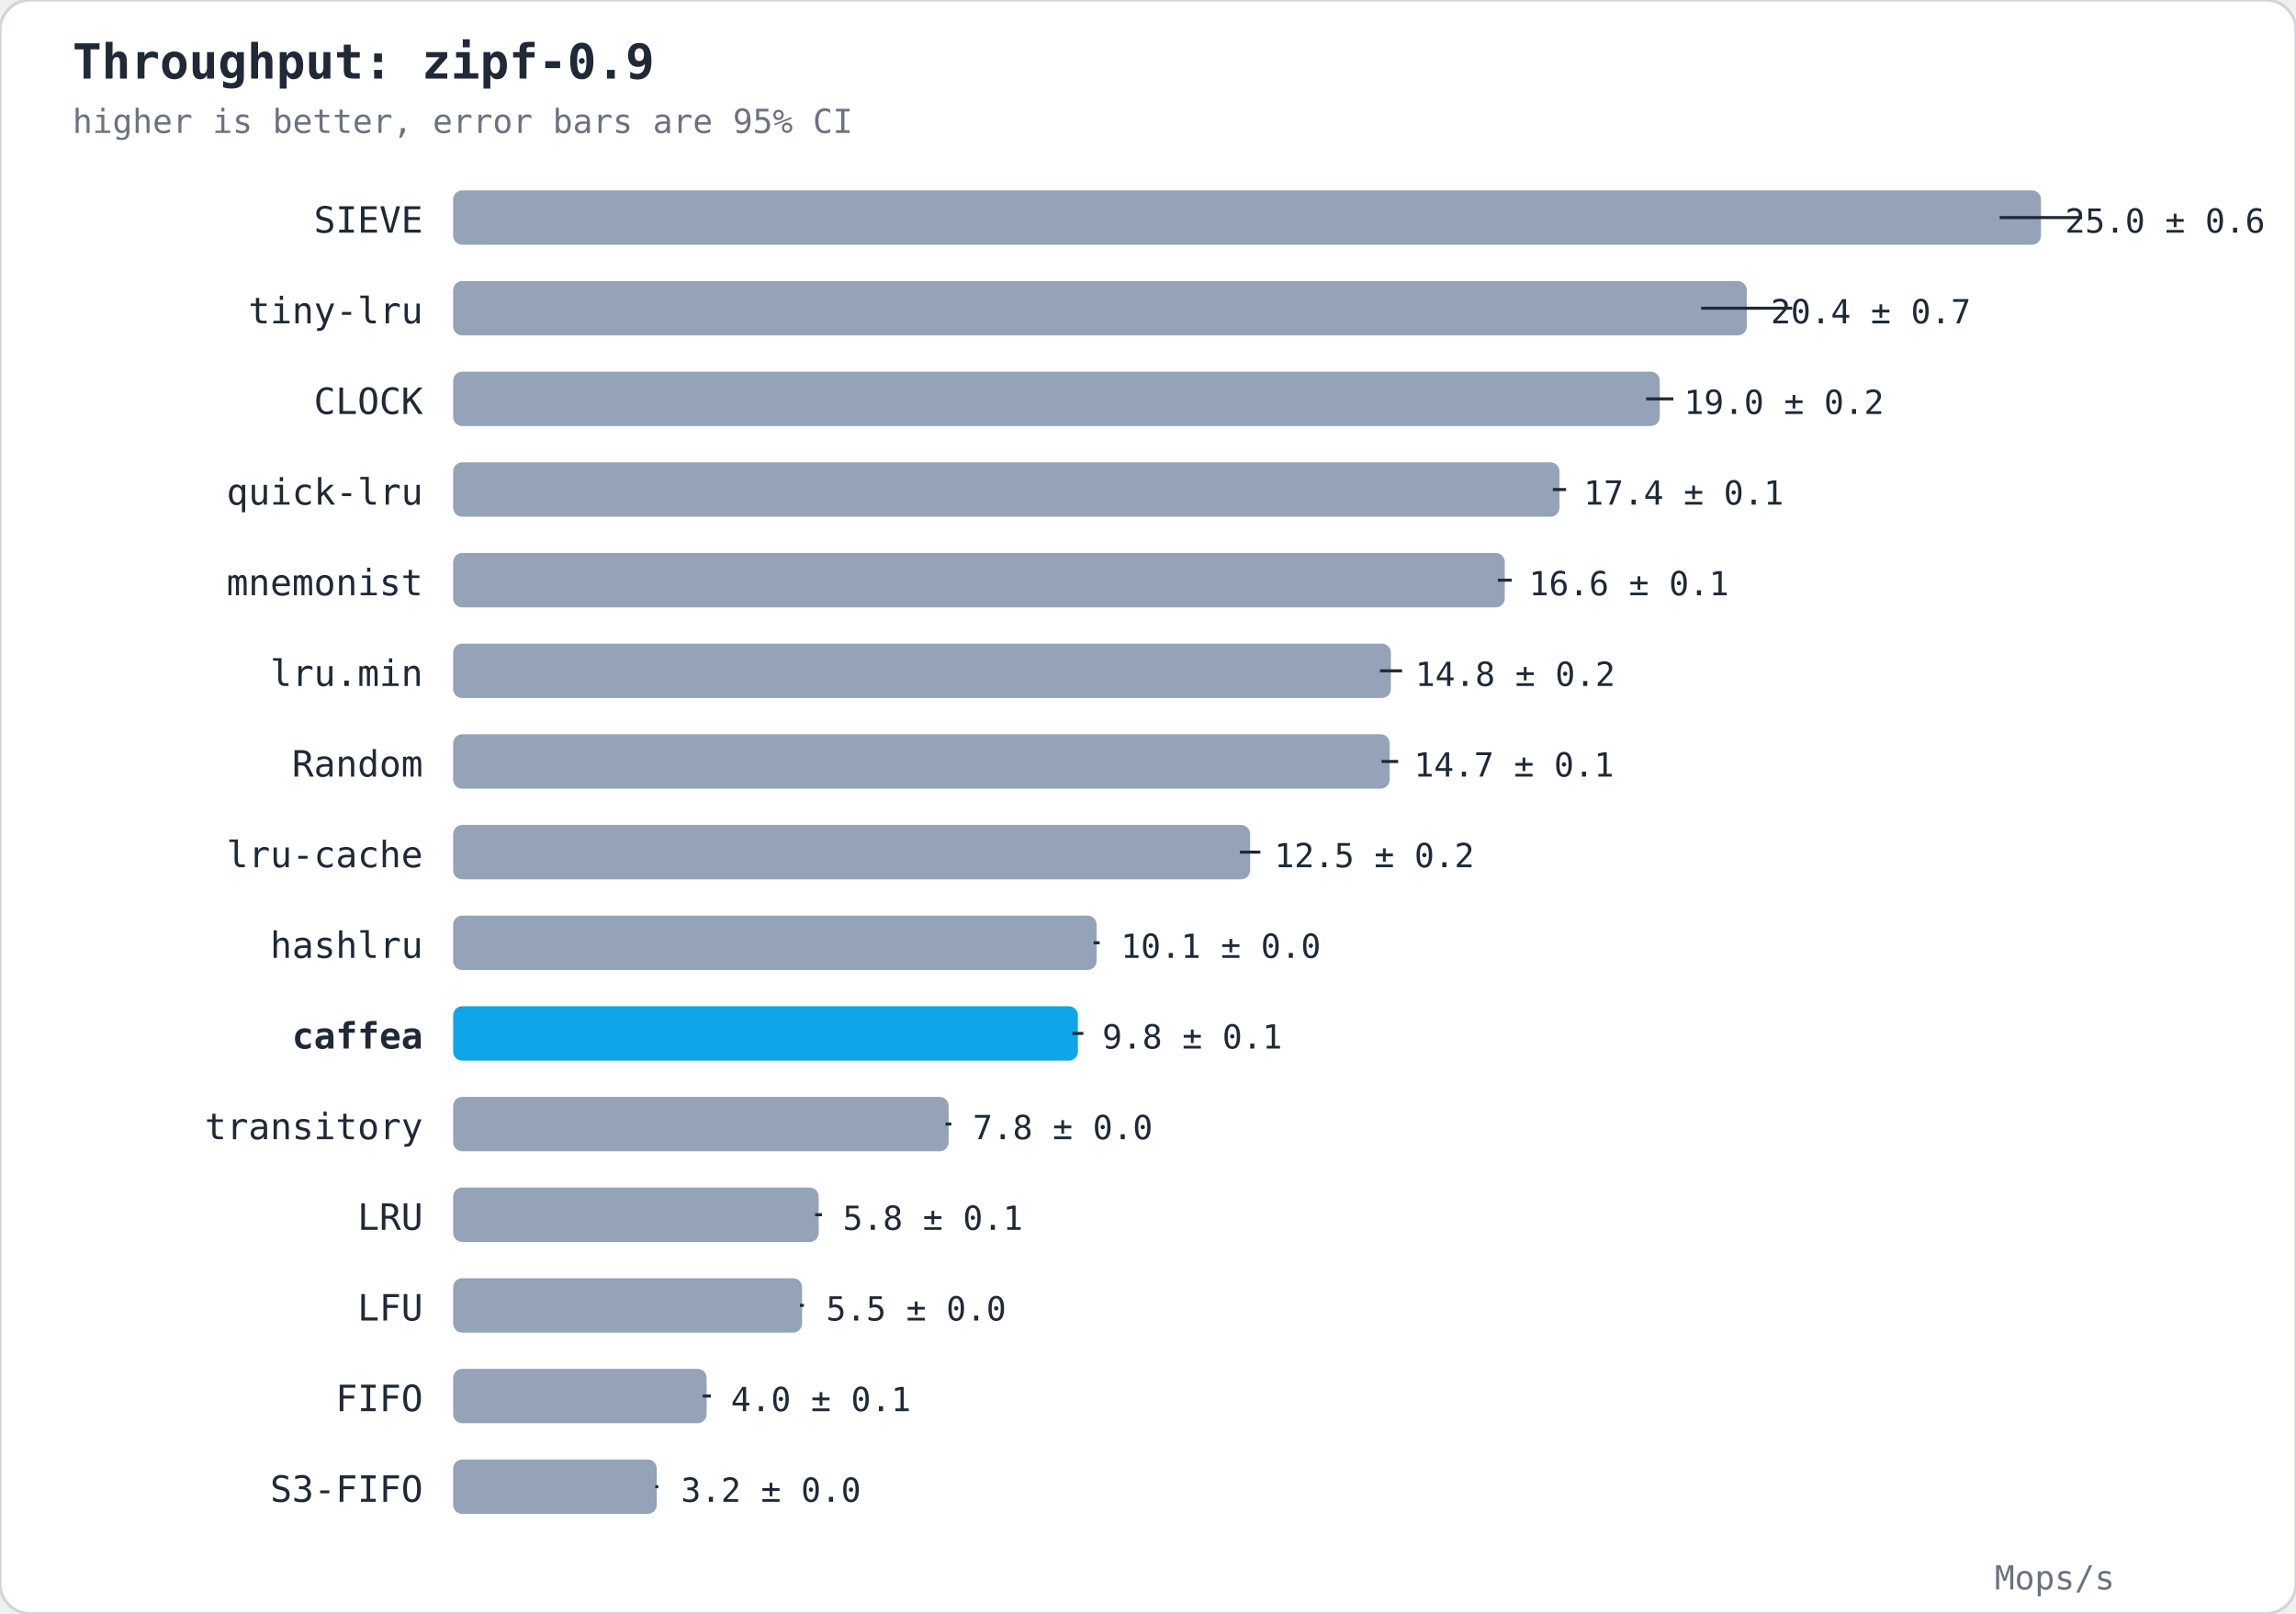
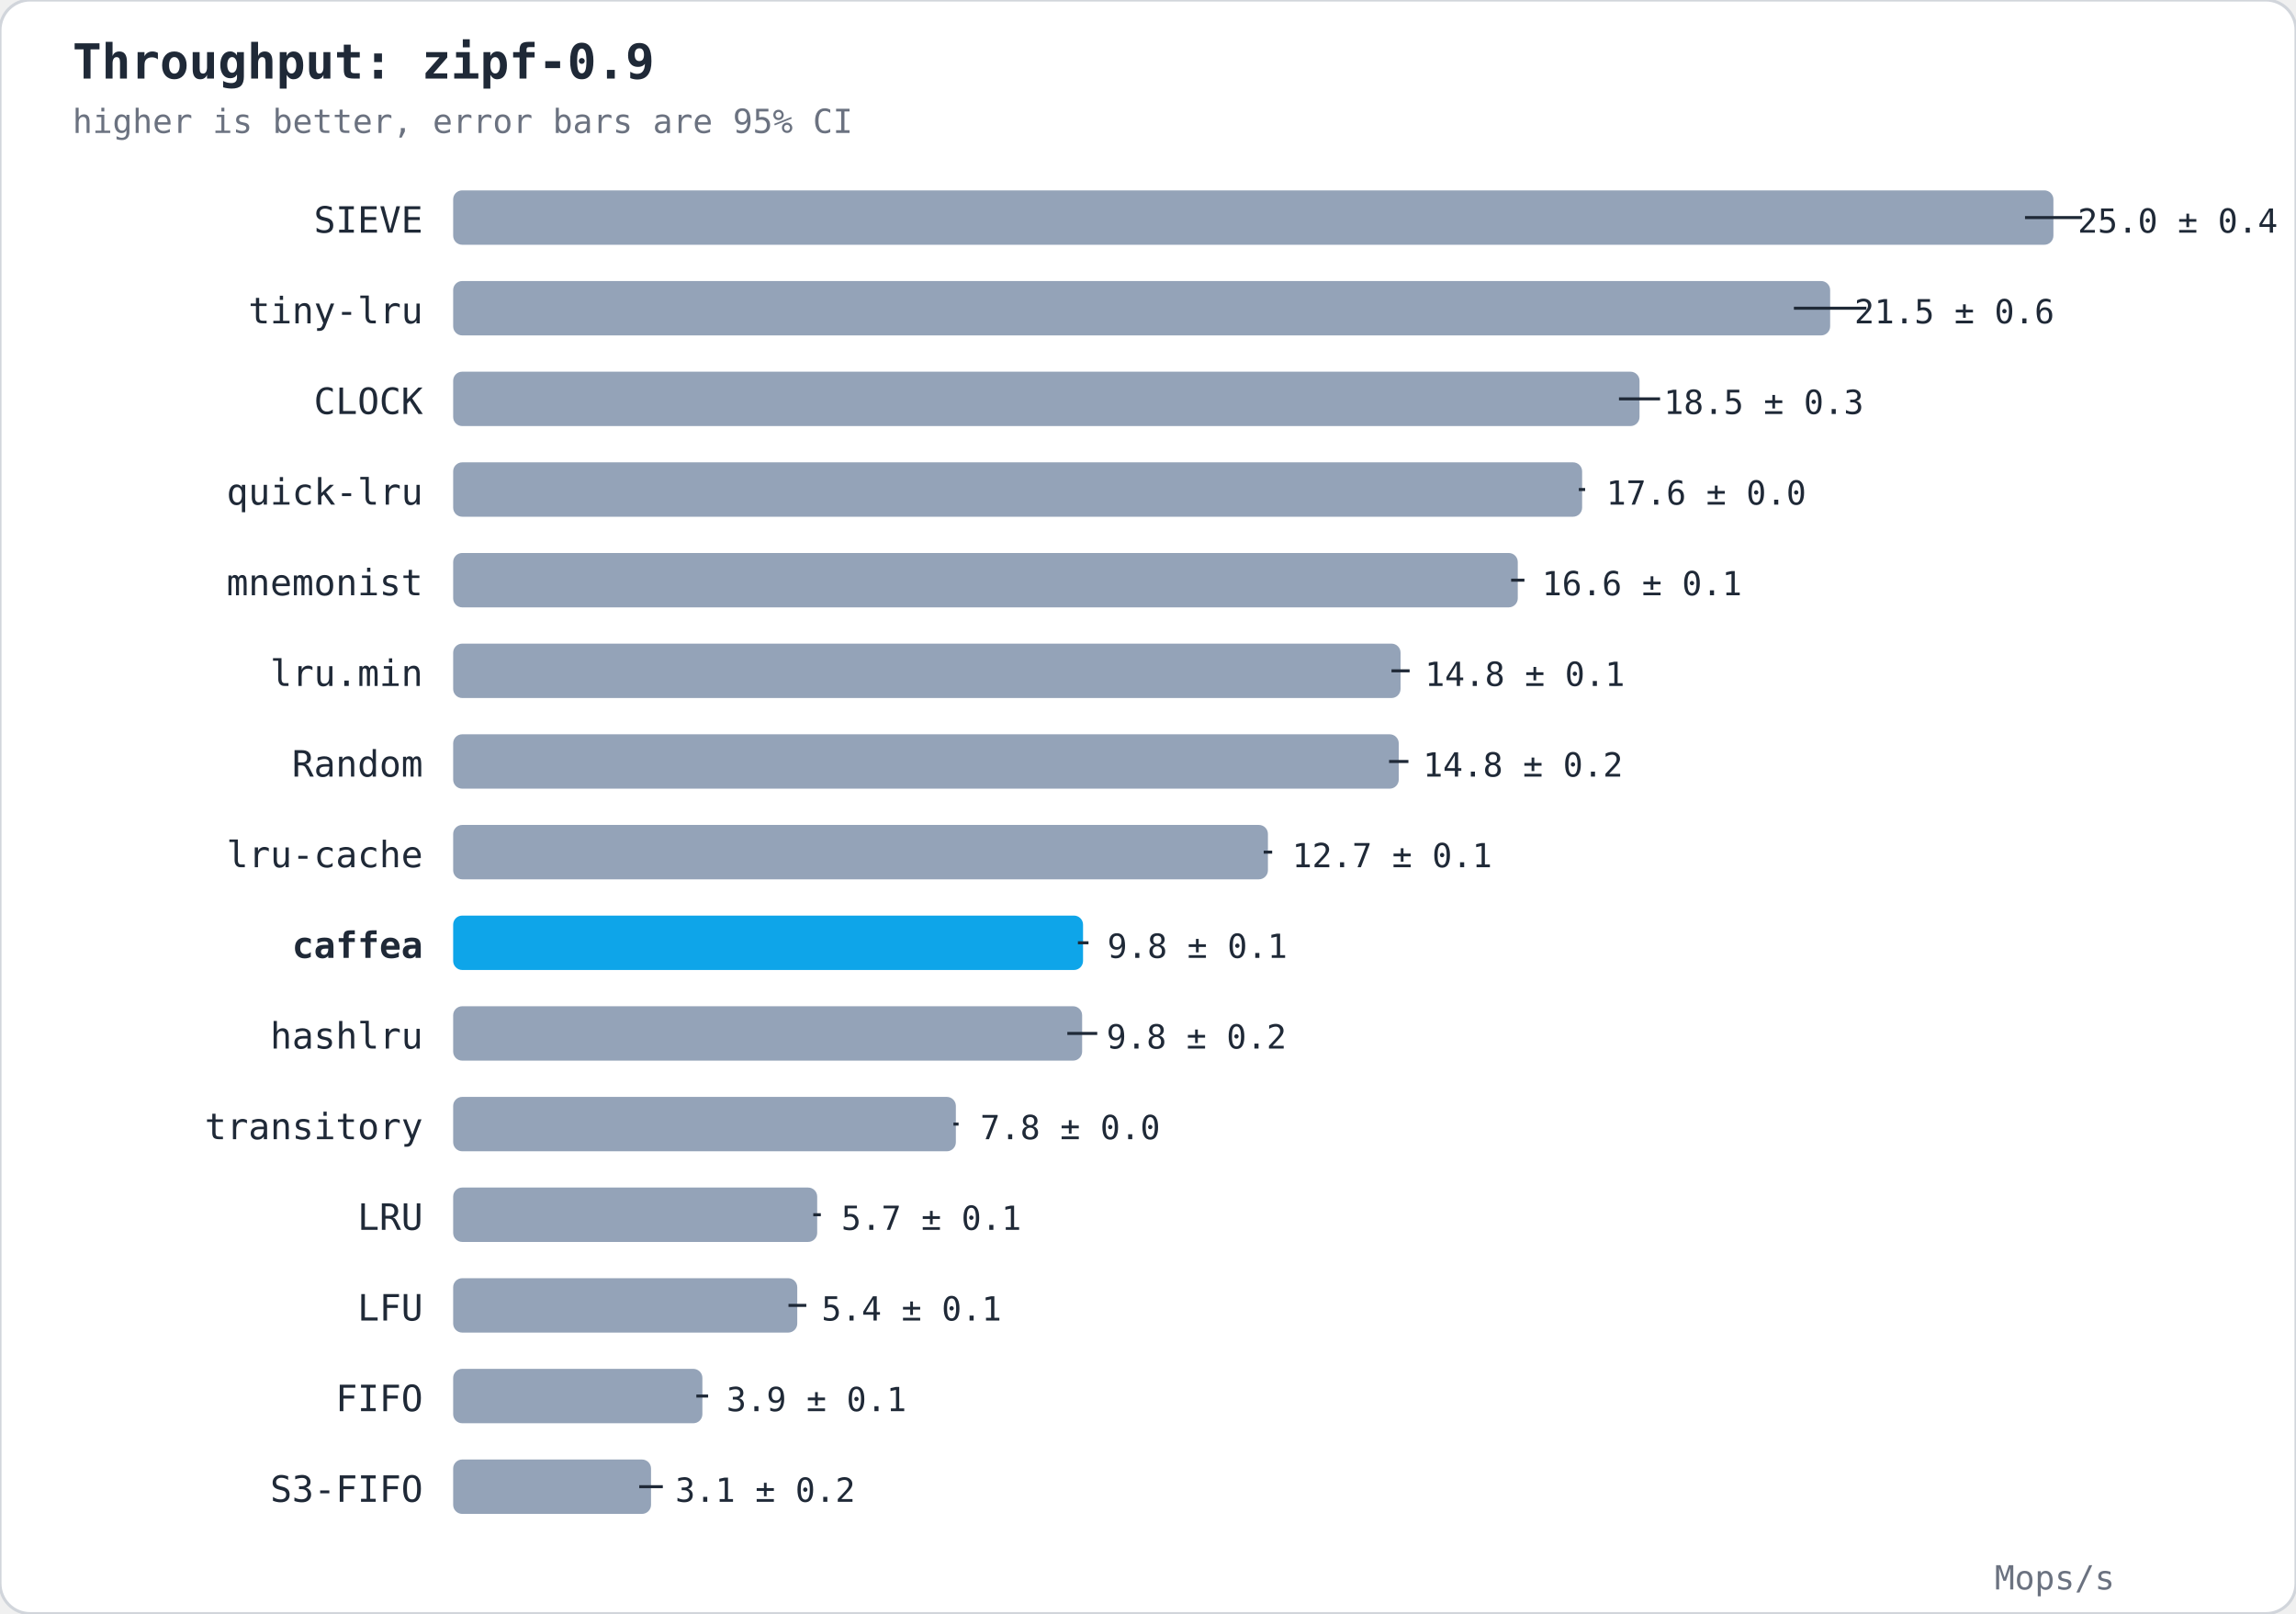
<svg xmlns="http://www.w3.org/2000/svg" viewBox="0 0 760 534" width="760" height="534" role="img">
  <rect x="0" y="0" width="760" height="534" rx="10" fill="#ffffff" stroke="#d1d5db" />
  <text x="24" y="26" font-family="ui-monospace,monospace" font-size="16" font-weight="700" fill="#1f2937">Throughput: zipf-0.9</text>
  <text x="24" y="44" font-family="ui-monospace,monospace" font-size="11" fill="#6b7280">higher is better, error bars are 95% CI</text>
  <text x="140" y="77" text-anchor="end" font-family="ui-monospace,monospace" font-size="12" font-weight="400" fill="#1f2937">SIEVE</text>
-   <rect x="150" y="63" width="525.6" height="18" rx="3" fill="#94a3b8" />
-   <line x1="661.9" y1="72" x2="689.2" y2="72" stroke="#1f2937" stroke-width="1" />
-   <text x="683.56" y="77" font-family="ui-monospace,monospace" font-size="11" fill="#1f2937">25.0 ± 0.6</text>
+   <rect x="150" y="63" width="529.7" height="18" rx="3" fill="#94a3b8" />
+   <line x1="670.3" y1="72" x2="689.2" y2="72" stroke="#1f2937" stroke-width="1" />
+   <text x="687.746" y="77" font-family="ui-monospace,monospace" font-size="11" fill="#1f2937">25.0 ± 0.4</text>
  <text x="140" y="107" text-anchor="end" font-family="ui-monospace,monospace" font-size="12" font-weight="400" fill="#1f2937">tiny-lru</text>
-   <rect x="150" y="93" width="428.2" height="18" rx="3" fill="#94a3b8" />
-   <line x1="563.1" y1="102" x2="593.2" y2="102" stroke="#1f2937" stroke-width="1" />
-   <text x="586.153" y="107" font-family="ui-monospace,monospace" font-size="11" fill="#1f2937">20.4 ± 0.7</text>
+   <rect x="150" y="93" width="455.8" height="18" rx="3" fill="#94a3b8" />
+   <line x1="593.8" y1="102" x2="617.8" y2="102" stroke="#1f2937" stroke-width="1" />
+   <text x="613.808" y="107" font-family="ui-monospace,monospace" font-size="11" fill="#1f2937">21.5 ± 0.6</text>
  <text x="140" y="137" text-anchor="end" font-family="ui-monospace,monospace" font-size="12" font-weight="400" fill="#1f2937">CLOCK</text>
-   <rect x="150" y="123" width="399.4" height="18" rx="3" fill="#94a3b8" />
-   <line x1="544.9" y1="132" x2="553.9" y2="132" stroke="#1f2937" stroke-width="1" />
-   <text x="557.399" y="137" font-family="ui-monospace,monospace" font-size="11" fill="#1f2937">19.0 ± 0.2</text>
+   <rect x="150" y="123" width="392.7" height="18" rx="3" fill="#94a3b8" />
+   <line x1="535.9" y1="132" x2="549.5" y2="132" stroke="#1f2937" stroke-width="1" />
+   <text x="550.691" y="137" font-family="ui-monospace,monospace" font-size="11" fill="#1f2937">18.5 ± 0.3</text>
  <text x="140" y="167" text-anchor="end" font-family="ui-monospace,monospace" font-size="12" font-weight="400" fill="#1f2937">quick-lru</text>
-   <rect x="150" y="153" width="366.2" height="18" rx="3" fill="#94a3b8" />
-   <line x1="514.0" y1="162" x2="518.4" y2="162" stroke="#1f2937" stroke-width="1" />
-   <text x="524.192" y="167" font-family="ui-monospace,monospace" font-size="11" fill="#1f2937">17.4 ± 0.1</text>
+   <rect x="150" y="153" width="373.7" height="18" rx="3" fill="#94a3b8" />
+   <line x1="522.6" y1="162" x2="524.7" y2="162" stroke="#1f2937" stroke-width="1" />
+   <text x="531.658" y="167" font-family="ui-monospace,monospace" font-size="11" fill="#1f2937">17.6 ± 0.0</text>
  <text x="140" y="197" text-anchor="end" font-family="ui-monospace,monospace" font-size="12" font-weight="400" fill="#1f2937">mnemonist</text>
-   <rect x="150" y="183" width="348.1" height="18" rx="3" fill="#94a3b8" />
-   <line x1="495.8" y1="192" x2="500.4" y2="192" stroke="#1f2937" stroke-width="1" />
-   <text x="506.081" y="197" font-family="ui-monospace,monospace" font-size="11" fill="#1f2937">16.6 ± 0.1</text>
+   <rect x="150" y="183" width="352.4" height="18" rx="3" fill="#94a3b8" />
+   <line x1="500.2" y1="192" x2="504.6" y2="192" stroke="#1f2937" stroke-width="1" />
+   <text x="510.389" y="197" font-family="ui-monospace,monospace" font-size="11" fill="#1f2937">16.6 ± 0.1</text>
  <text x="140" y="227" text-anchor="end" font-family="ui-monospace,monospace" font-size="12" font-weight="400" fill="#1f2937">lru.min</text>
-   <rect x="150" y="213" width="310.4" height="18" rx="3" fill="#94a3b8" />
-   <line x1="456.8" y1="222" x2="464.1" y2="222" stroke="#1f2937" stroke-width="1" />
-   <text x="468.431" y="227" font-family="ui-monospace,monospace" font-size="11" fill="#1f2937">14.8 ± 0.2</text>
+   <rect x="150" y="213" width="313.6" height="18" rx="3" fill="#94a3b8" />
+   <line x1="460.6" y1="222" x2="466.6" y2="222" stroke="#1f2937" stroke-width="1" />
+   <text x="471.622" y="227" font-family="ui-monospace,monospace" font-size="11" fill="#1f2937">14.8 ± 0.1</text>
  <text x="140" y="257" text-anchor="end" font-family="ui-monospace,monospace" font-size="12" font-weight="400" fill="#1f2937">Random</text>
-   <rect x="150" y="243" width="310.0" height="18" rx="3" fill="#94a3b8" />
-   <line x1="457.3" y1="252" x2="462.8" y2="252" stroke="#1f2937" stroke-width="1" />
-   <text x="468.027" y="257" font-family="ui-monospace,monospace" font-size="11" fill="#1f2937">14.7 ± 0.1</text>
+   <rect x="150" y="243" width="313.0" height="18" rx="3" fill="#94a3b8" />
+   <line x1="459.8" y1="252" x2="466.2" y2="252" stroke="#1f2937" stroke-width="1" />
+   <text x="470.996" y="257" font-family="ui-monospace,monospace" font-size="11" fill="#1f2937">14.8 ± 0.2</text>
  <text x="140" y="287" text-anchor="end" font-family="ui-monospace,monospace" font-size="12" font-weight="400" fill="#1f2937">lru-cache</text>
-   <rect x="150" y="273" width="263.8" height="18" rx="3" fill="#94a3b8" />
-   <line x1="410.4" y1="282" x2="417.2" y2="282" stroke="#1f2937" stroke-width="1" />
-   <text x="421.806" y="287" font-family="ui-monospace,monospace" font-size="11" fill="#1f2937">12.5 ± 0.2</text>
-   <text x="140" y="317" text-anchor="end" font-family="ui-monospace,monospace" font-size="12" font-weight="400" fill="#1f2937">hashlru</text>
-   <rect x="150" y="303" width="213.0" height="18" rx="3" fill="#94a3b8" />
-   <line x1="362.0" y1="312" x2="364.0" y2="312" stroke="#1f2937" stroke-width="1" />
-   <text x="370.994" y="317" font-family="ui-monospace,monospace" font-size="11" fill="#1f2937">10.1 ± 0.0</text>
-   <text x="140" y="347" text-anchor="end" font-family="ui-monospace,monospace" font-size="12" font-weight="700" fill="#1f2937">caffea</text>
-   <rect x="150" y="333" width="206.8" height="18" rx="3" fill="#0ea5e9" />
-   <line x1="355.0" y1="342" x2="358.6" y2="342" stroke="#1f2937" stroke-width="1" />
-   <text x="364.849" y="347" font-family="ui-monospace,monospace" font-size="11" fill="#1f2937">9.8 ± 0.1</text>
+   <rect x="150" y="273" width="269.7" height="18" rx="3" fill="#94a3b8" />
+   <line x1="418.3" y1="282" x2="421.1" y2="282" stroke="#1f2937" stroke-width="1" />
+   <text x="427.686" y="287" font-family="ui-monospace,monospace" font-size="11" fill="#1f2937">12.7 ± 0.1</text>
+   <text x="140" y="317" text-anchor="end" font-family="ui-monospace,monospace" font-size="12" font-weight="700" fill="#1f2937">caffea</text>
+   <rect x="150" y="303" width="208.5" height="18" rx="3" fill="#0ea5e9" />
+   <line x1="356.8" y1="312" x2="360.3" y2="312" stroke="#1f2937" stroke-width="1" />
+   <text x="366.522" y="317" font-family="ui-monospace,monospace" font-size="11" fill="#1f2937">9.8 ± 0.1</text>
+   <text x="140" y="347" text-anchor="end" font-family="ui-monospace,monospace" font-size="12" font-weight="400" fill="#1f2937">hashlru</text>
+   <rect x="150" y="333" width="208.2" height="18" rx="3" fill="#94a3b8" />
+   <line x1="353.3" y1="342" x2="363.2" y2="342" stroke="#1f2937" stroke-width="1" />
+   <text x="366.241" y="347" font-family="ui-monospace,monospace" font-size="11" fill="#1f2937">9.8 ± 0.2</text>
  <text x="140" y="377" text-anchor="end" font-family="ui-monospace,monospace" font-size="12" font-weight="400" fill="#1f2937">transitory</text>
-   <rect x="150" y="363" width="164.0" height="18" rx="3" fill="#94a3b8" />
-   <line x1="313.0" y1="372" x2="314.9" y2="372" stroke="#1f2937" stroke-width="1" />
-   <text x="321.965" y="377" font-family="ui-monospace,monospace" font-size="11" fill="#1f2937">7.8 ± 0.0</text>
+   <rect x="150" y="363" width="166.4" height="18" rx="3" fill="#94a3b8" />
+   <line x1="315.6" y1="372" x2="317.3" y2="372" stroke="#1f2937" stroke-width="1" />
+   <text x="324.447" y="377" font-family="ui-monospace,monospace" font-size="11" fill="#1f2937">7.8 ± 0.0</text>
  <text x="140" y="407" text-anchor="end" font-family="ui-monospace,monospace" font-size="12" font-weight="400" fill="#1f2937">LRU</text>
-   <rect x="150" y="393" width="121.0" height="18" rx="3" fill="#94a3b8" />
-   <line x1="269.8" y1="402" x2="272.1" y2="402" stroke="#1f2937" stroke-width="1" />
-   <text x="278.978" y="407" font-family="ui-monospace,monospace" font-size="11" fill="#1f2937">5.8 ± 0.1</text>
+   <rect x="150" y="393" width="120.5" height="18" rx="3" fill="#94a3b8" />
+   <line x1="269.2" y1="402" x2="271.7" y2="402" stroke="#1f2937" stroke-width="1" />
+   <text x="278.476" y="407" font-family="ui-monospace,monospace" font-size="11" fill="#1f2937">5.7 ± 0.1</text>
  <text x="140" y="437" text-anchor="end" font-family="ui-monospace,monospace" font-size="12" font-weight="400" fill="#1f2937">LFU</text>
-   <rect x="150" y="423" width="115.5" height="18" rx="3" fill="#94a3b8" />
-   <line x1="264.8" y1="432" x2="266.1" y2="432" stroke="#1f2937" stroke-width="1" />
-   <text x="273.467" y="437" font-family="ui-monospace,monospace" font-size="11" fill="#1f2937">5.5 ± 0.0</text>
+   <rect x="150" y="423" width="113.9" height="18" rx="3" fill="#94a3b8" />
+   <line x1="261.0" y1="432" x2="266.9" y2="432" stroke="#1f2937" stroke-width="1" />
+   <text x="271.941" y="437" font-family="ui-monospace,monospace" font-size="11" fill="#1f2937">5.4 ± 0.1</text>
  <text x="140" y="467" text-anchor="end" font-family="ui-monospace,monospace" font-size="12" font-weight="400" fill="#1f2937">FIFO</text>
-   <rect x="150" y="453" width="83.9" height="18" rx="3" fill="#94a3b8" />
-   <line x1="232.6" y1="462" x2="235.3" y2="462" stroke="#1f2937" stroke-width="1" />
-   <text x="241.946" y="467" font-family="ui-monospace,monospace" font-size="11" fill="#1f2937">4.0 ± 0.1</text>
+   <rect x="150" y="453" width="82.5" height="18" rx="3" fill="#94a3b8" />
+   <line x1="230.5" y1="462" x2="234.4" y2="462" stroke="#1f2937" stroke-width="1" />
+   <text x="240.451" y="467" font-family="ui-monospace,monospace" font-size="11" fill="#1f2937">3.9 ± 0.1</text>
  <text x="140" y="497" text-anchor="end" font-family="ui-monospace,monospace" font-size="12" font-weight="400" fill="#1f2937">S3-FIFO</text>
-   <rect x="150" y="483" width="67.4" height="18" rx="3" fill="#94a3b8" />
-   <line x1="216.9" y1="492" x2="217.9" y2="492" stroke="#1f2937" stroke-width="1" />
-   <text x="225.403" y="497" font-family="ui-monospace,monospace" font-size="11" fill="#1f2937">3.2 ± 0.0</text>
+   <rect x="150" y="483" width="65.5" height="18" rx="3" fill="#94a3b8" />
+   <line x1="211.6" y1="492" x2="219.4" y2="492" stroke="#1f2937" stroke-width="1" />
+   <text x="223.511" y="497" font-family="ui-monospace,monospace" font-size="11" fill="#1f2937">3.1 ± 0.2</text>
  <text x="700" y="526" text-anchor="end" font-family="ui-monospace,monospace" font-size="11" fill="#6b7280">Mops/s</text>
</svg>
